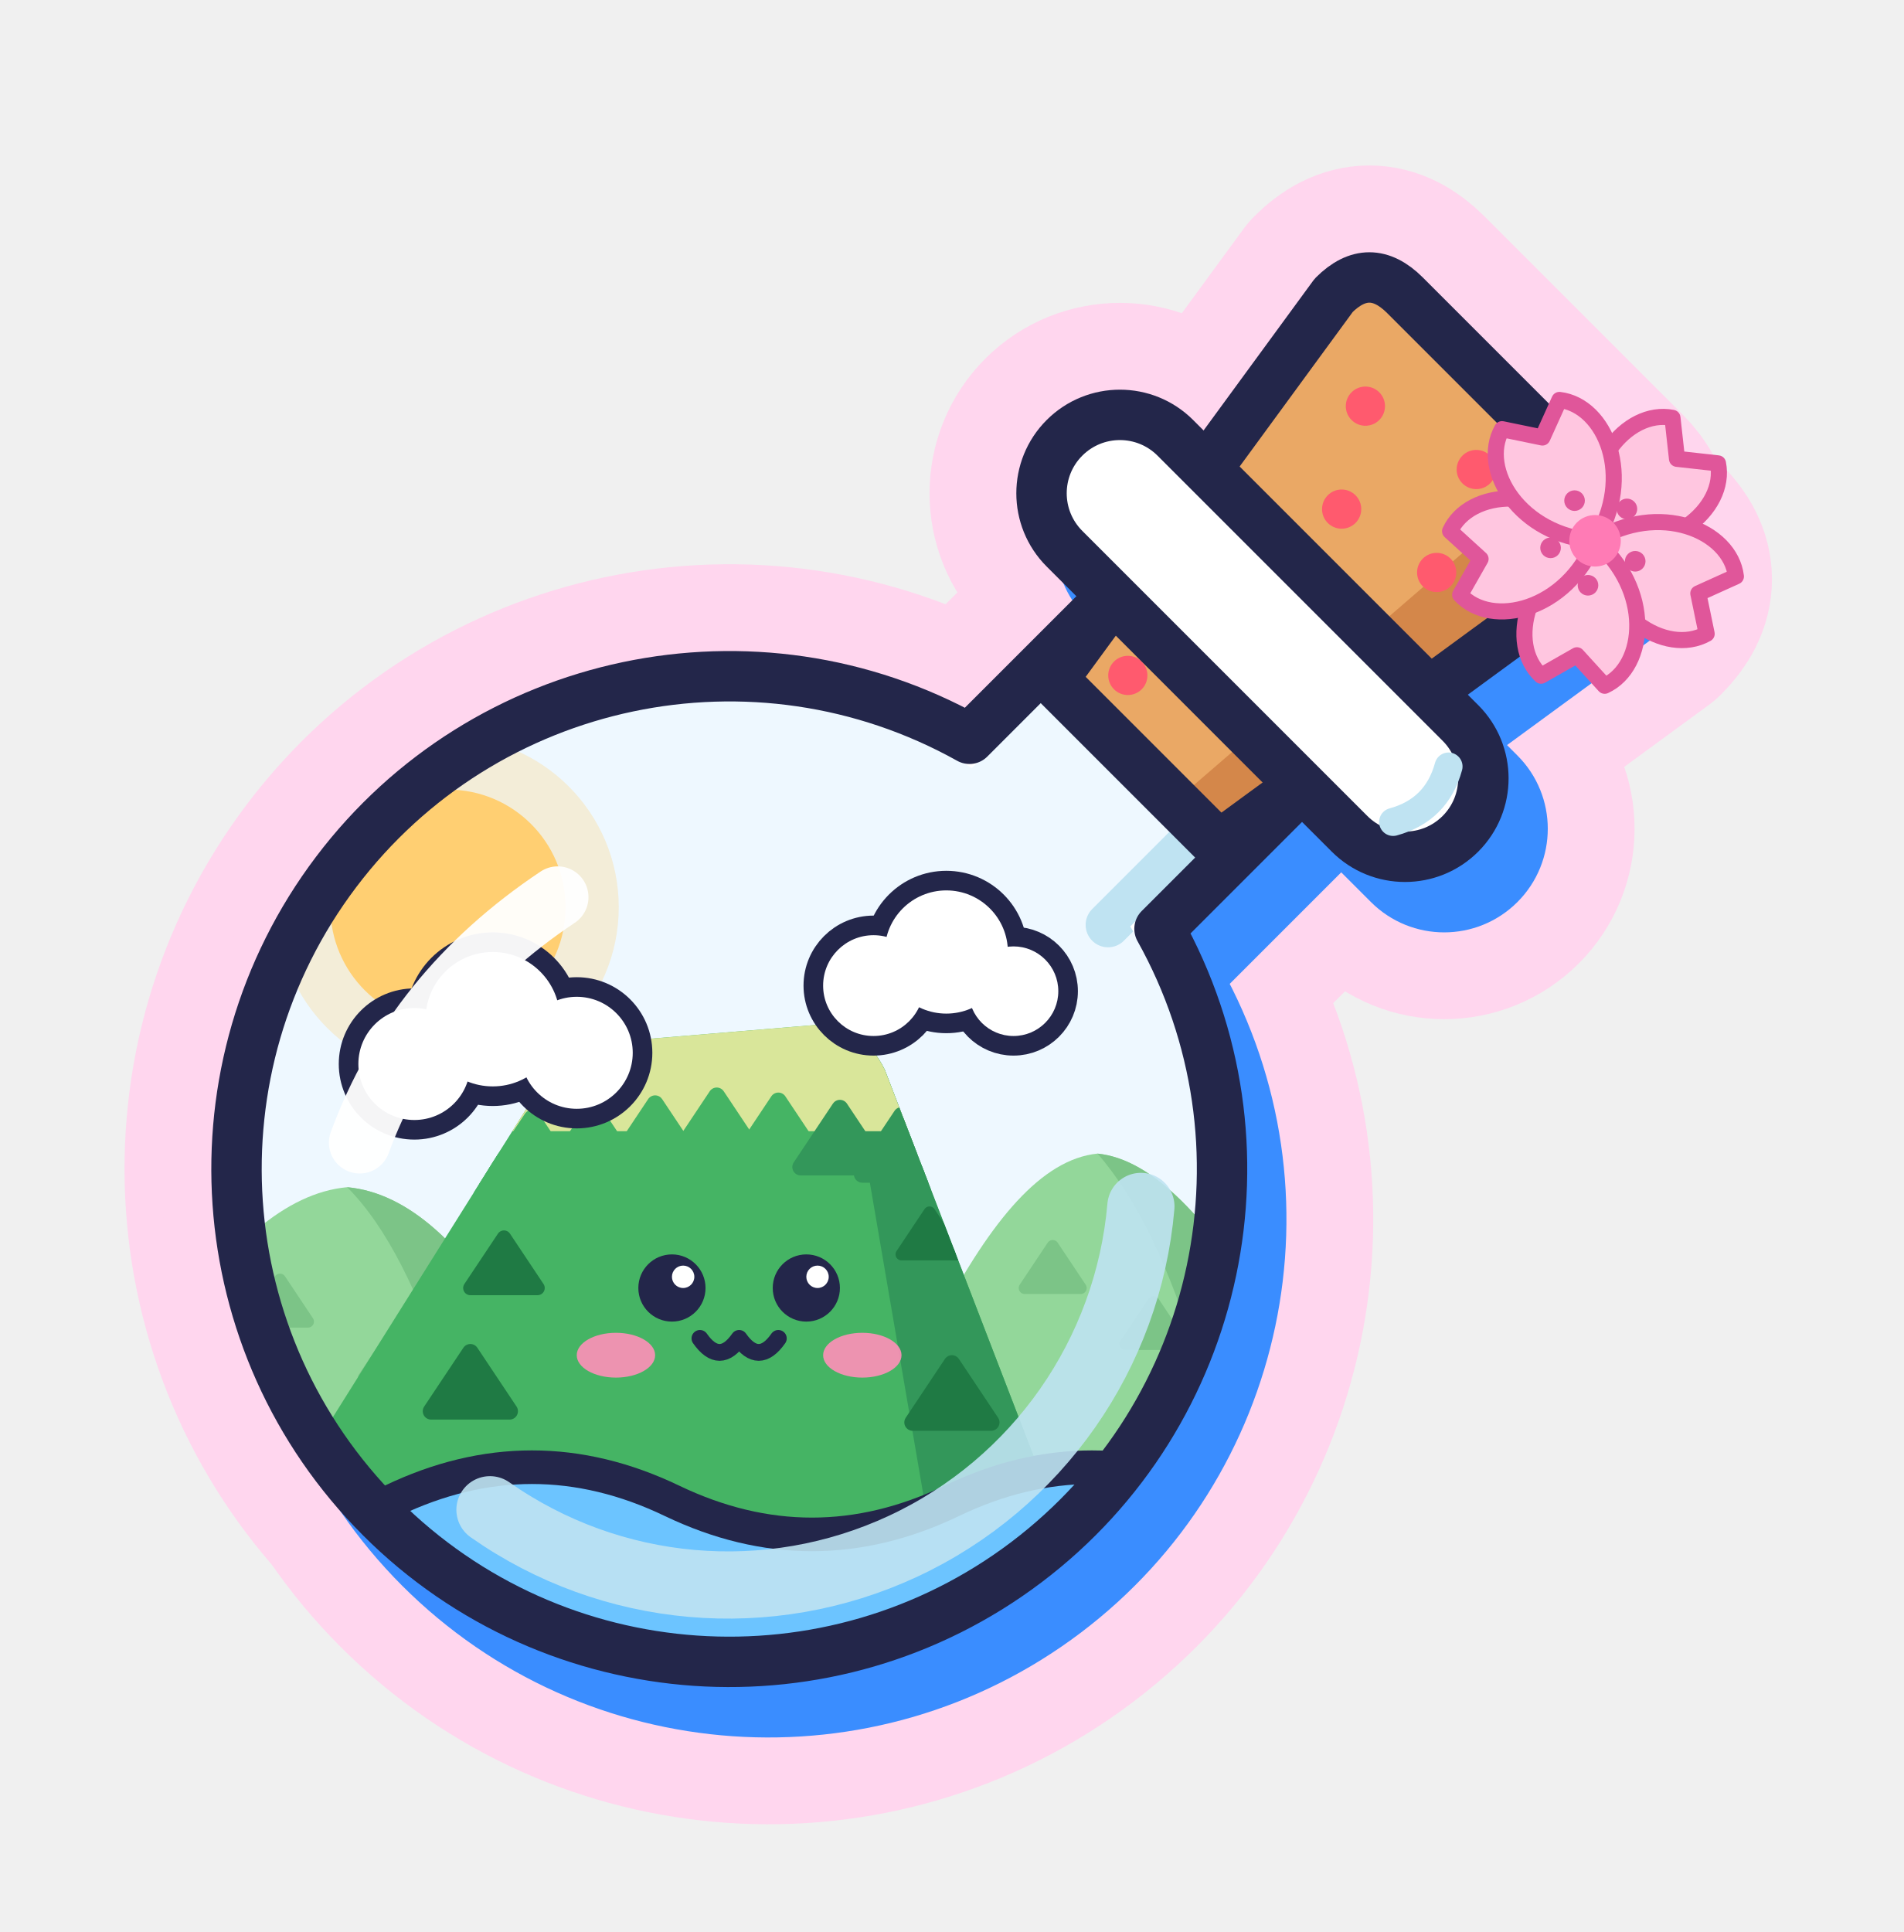
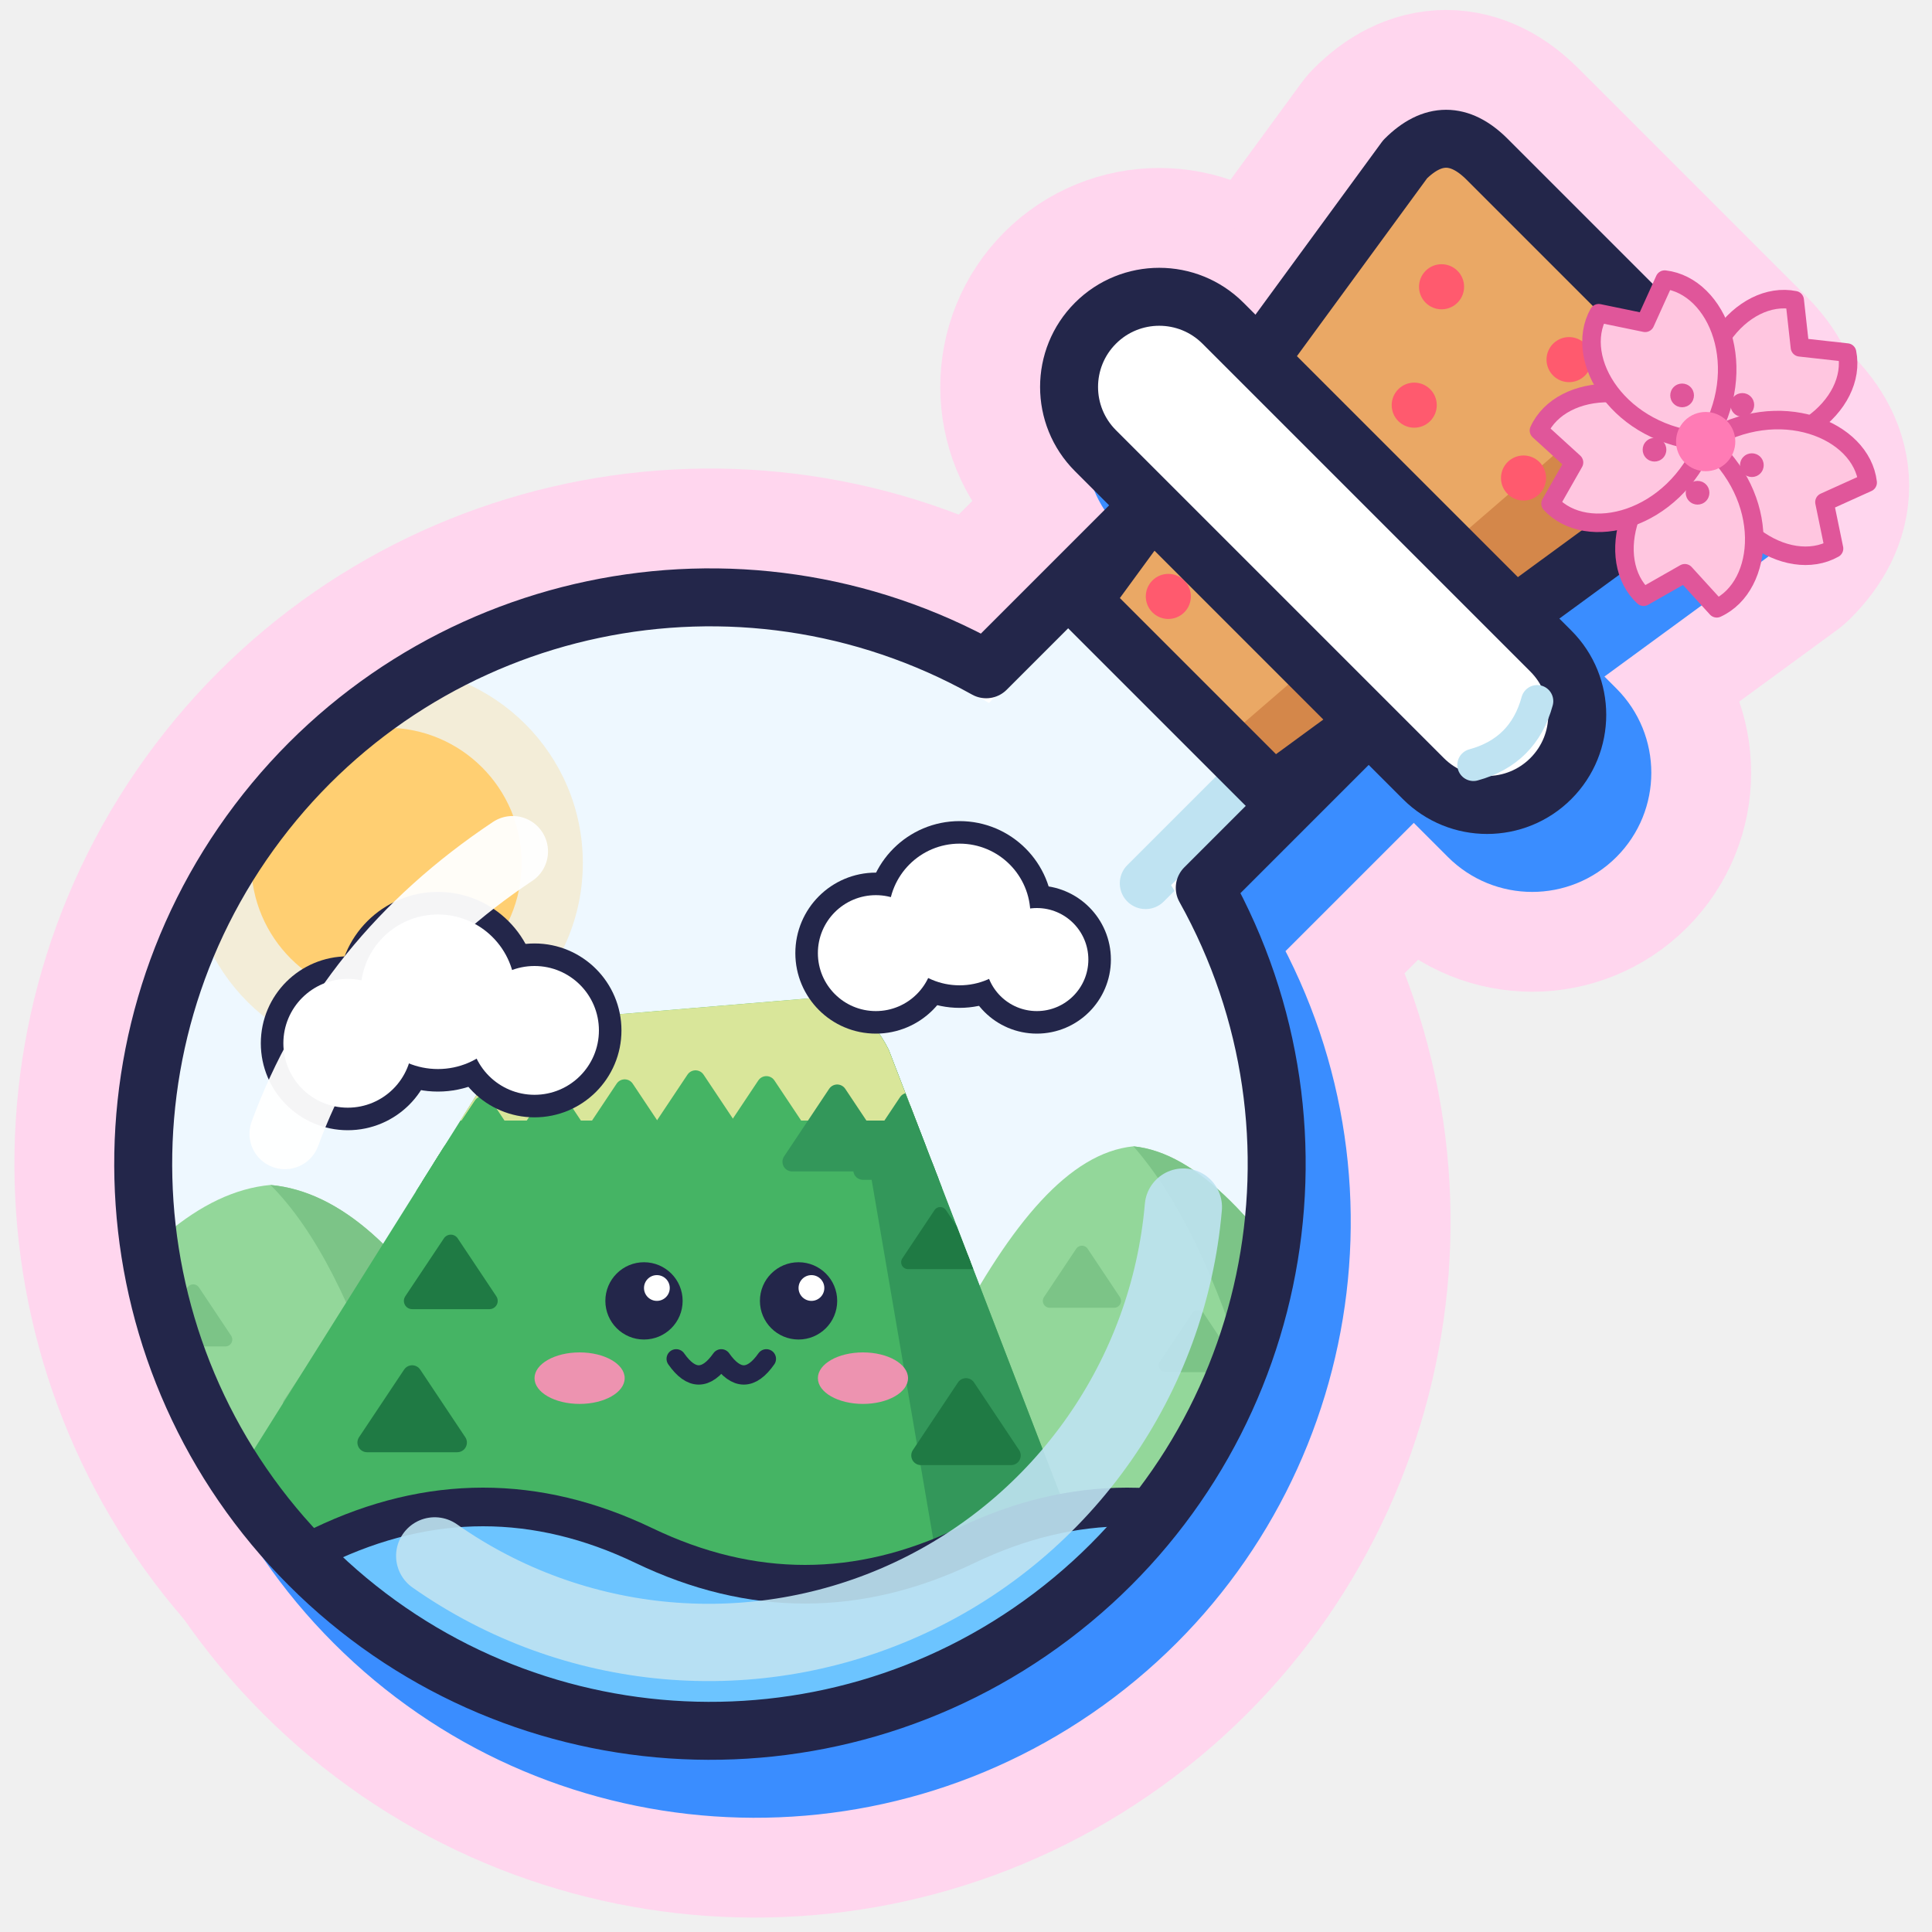
- <svg xmlns="http://www.w3.org/2000/svg" viewBox="-10 0 340 345" width="680" height="690">
+ <svg xmlns="http://www.w3.org/2000/svg" viewBox="10 28 300 300" width="600" height="600">
  <defs>
    <path id="glass" d="M96,88 V124 A88 88 0 1 0 144 124 V88 Z" />
    <path id="cork" d="M86,22 Q86,13 95,13 L145,13 Q154,13 154,22 L141,106 L99,106 Z" />
    <rect id="collar" x="70" y="60" width="100" height="28" rx="14" />
    <g id="silhouette">
      <use href="#glass" />
      <use href="#cork" />
      <use href="#collar" />
    </g>
    <clipPath id="inside-glass">
      <circle cx="120" cy="209" r="84" />
      <rect x="100" y="84" width="40" height="60" />
    </clipPath>
    <path id="aigoual" d="M20,300 L84,198 Q90,187 100,186 L136,183 Q144,183 148,191 L190,300 Z" />
    <clipPath id="on-aigoual">
      <use href="#aigoual" />
    </clipPath>
    <path id="pine" d="M0,-10.5 L7,0 L-7,0 Z" fill="currentColor" stroke="currentColor" stroke-width="3" stroke-linejoin="round" />
    <g id="cloud-west">
      <circle cx="64" cy="190" r="10" />
      <circle cx="78" cy="182" r="12" />
      <circle cx="93" cy="188" r="10" />
    </g>
    <g id="cloud-east">
      <circle cx="146" cy="176" r="9" />
      <circle cx="159" cy="170" r="11" />
      <circle cx="171" cy="177" r="8" />
    </g>
    <path id="wave" d="M-40,268 Q-15,256 10,268 T60,268 T110,268 T160,268 T210,268 T260,268" />
    <path id="petal" d="M0,0 C-10,-6 -11,-18 -5,-22 L0,-18 L5,-22 C11,-18 10,-6 0,0 Z" />
    <path id="sparkle" d="M0,-1 Q0,0 1,0 Q0,0 0,1 Q0,0 -1,0 Q0,0 0,-1 Z" />
  </defs>
  <g fill="#ffd6ee" stroke="#ffd6ee" stroke-width="40" stroke-linejoin="round">
    <use href="#silhouette" transform="rotate(45 120 209)" />
    <use href="#silhouette" transform="translate(7,9) rotate(45 120 209)" />
  </g>
  <use href="#silhouette" transform="translate(7,9) rotate(45 120 209)" fill="#3a8dff" stroke="#3a8dff" stroke-width="9" stroke-linejoin="round" />
  <g transform="rotate(45 120 209)">
    <use href="#glass" fill="#ffffff" />
    <g clip-path="url(#inside-glass)">
      <g transform="rotate(-45 120 209)">
        <rect x="-200" y="-200" width="640" height="640" fill="#eef8ff" />
        <circle cx="70" cy="162" r="30.5" fill="#ffcf72" opacity="0.28" />
        <circle cx="70" cy="162" r="21" fill="#ffcf72" />
        <g>
          <path d="M-10,300 C10,250 30,214 52,212 C74,214 92,250 108,300 Z" fill="#93d79a" />
          <path d="M52,212 C74,214 92,250 108,300 H80 C76,260 66,226 52,212 Z" fill="#7cc487" />
          <use href="#pine" color="#7cc487" transform="translate(40,236) scale(0.714)" />
          <use href="#pine" color="#7cc487" transform="translate(60,246) scale(0.714)" />
          <path d="M130,300 C150,250 166,208 186,206 C206,208 226,250 250,300 Z" fill="#93d79a" />
          <path d="M186,206 C206,208 226,250 250,300 H214 C210,256 200,222 186,206 Z" fill="#7cc487" />
          <use href="#pine" color="#7cc487" transform="translate(178,230) scale(0.714)" />
          <use href="#pine" color="#7cc487" transform="translate(196,240) scale(0.714)" />
        </g>
        <use href="#aigoual" fill="#45b464" />
        <g clip-path="url(#on-aigoual)">
          <path d="M140,180 L164,320 H260 V100 Z" fill="#33975a" />
          <rect x="0" y="150" width="240" height="52" fill="#d9e69a" />
          <use href="#pine" color="#45b464" transform="translate(74,211.5)" />
          <use href="#pine" color="#45b464" transform="translate(85,210.2)" />
          <use href="#pine" color="#45b464" transform="translate(96,208.9)" />
          <use href="#pine" color="#45b464" transform="translate(107,207.6)" />
          <use href="#pine" color="#45b464" transform="translate(118,206.2)" />
          <use href="#pine" color="#45b464" transform="translate(129,207.1)" />
          <use href="#pine" color="#33975a" transform="translate(140,208.4)" />
          <use href="#pine" color="#33975a" transform="translate(151,209.7)" />
          <use href="#pine" color="#33975a" transform="translate(162,211)" />
          <use href="#pine" color="#1f7a44" transform="translate(74,252)" />
          <use href="#pine" color="#1f7a44" transform="translate(80,230) scale(0.857)" />
          <use href="#pine" color="#1f7a44" transform="translate(156,224) scale(0.714)" />
          <use href="#pine" color="#1f7a44" transform="translate(160,254)" />
        </g>
        <g fill="#23264a" stroke="#23264a" stroke-width="7">
          <use href="#cloud-west" />
          <use href="#cloud-east" />
        </g>
        <g fill="#ffffff">
          <use href="#cloud-west" />
          <use href="#cloud-east" />
        </g>
        <g>
          <circle cx="110" cy="230" r="6" fill="#23264a" />
          <circle cx="134" cy="230" r="6" fill="#23264a" />
          <circle cx="112" cy="228" r="2" fill="#ffffff" />
          <circle cx="136" cy="228" r="2" fill="#ffffff" />
          <ellipse cx="100" cy="242" rx="7" ry="4" fill="#ff8fb8" opacity="0.9" />
          <ellipse cx="144" cy="242" rx="7" ry="4" fill="#ff8fb8" opacity="0.9" />
          <path d="M115,239 Q118.5,244 122,239 Q125.5,244 129,239" fill="none" stroke="#23264a" stroke-width="3" stroke-linecap="round" stroke-linejoin="round" />
        </g>
        <path d="M-40,268 Q-15,256 10,268 T60,268 T110,268 T160,268 T210,268 T260,268 V420 H-40 Z" fill="#6cc4ff" />
        <use href="#wave" fill="none" stroke="#23264a" stroke-width="6" stroke-linecap="round" />
      </g>
      <path d="M176.7,161.4 A74 74 0 0 1 132.8 281.9" fill="none" stroke="#bfe3f2" stroke-width="12" stroke-linecap="round" opacity="0.9" />
      <path d="M137,96 V130" stroke="#bfe3f2" stroke-width="8" stroke-linecap="round" />
      <path d="M64,196 Q58,226 70,252" fill="none" stroke="#ffffff" stroke-width="11" stroke-linecap="round" opacity="0.95" />
    </g>
    <use href="#glass" fill="none" stroke="#23264a" stroke-width="9" stroke-linejoin="round" />
    <use href="#cork" fill="#eaa865" />
    <path d="M140,15 Q150,15 151,22 L139,104 L130,104 L136,22 Z" fill="#d4874a" />
    <g fill="#ff5a6e">
      <circle cx="104" cy="32" r="3.5" />
      <circle cx="126" cy="26" r="3.5" />
      <circle cx="114" cy="48" r="3.5" />
      <circle cx="134" cy="44" r="3.5" />
      <circle cx="108" cy="96" r="3.5" />
    </g>
    <use href="#cork" fill="none" stroke="#23264a" stroke-width="9" stroke-linejoin="round" />
    <g transform="translate(150,20) scale(1.15)">
      <g fill="#ffc6e0" stroke="#e0569a" stroke-width="2.5" stroke-linejoin="round">
        <use href="#petal" />
        <use href="#petal" transform="rotate(72)" />
        <use href="#petal" transform="rotate(144)" />
        <use href="#petal" transform="rotate(216)" />
        <use href="#petal" transform="rotate(288)" />
      </g>
      <circle r="4" fill="#ff7bb5" />
      <g fill="#e0569a">
        <circle cx="0" cy="-7" r="1.6" />
        <circle cx="6.66" cy="-2.16" r="1.6" />
        <circle cx="4.11" cy="5.66" r="1.6" />
        <circle cx="-4.11" cy="5.66" r="1.6" />
        <circle cx="-6.66" cy="-2.16" r="1.6" />
      </g>
    </g>
    <use href="#collar" fill="#ffffff" stroke="#23264a" stroke-width="9" />
    <path d="M160,67 Q164,74 160,81" fill="none" stroke="#bfe3f2" stroke-width="5" stroke-linecap="round" />
  </g>
</svg>
